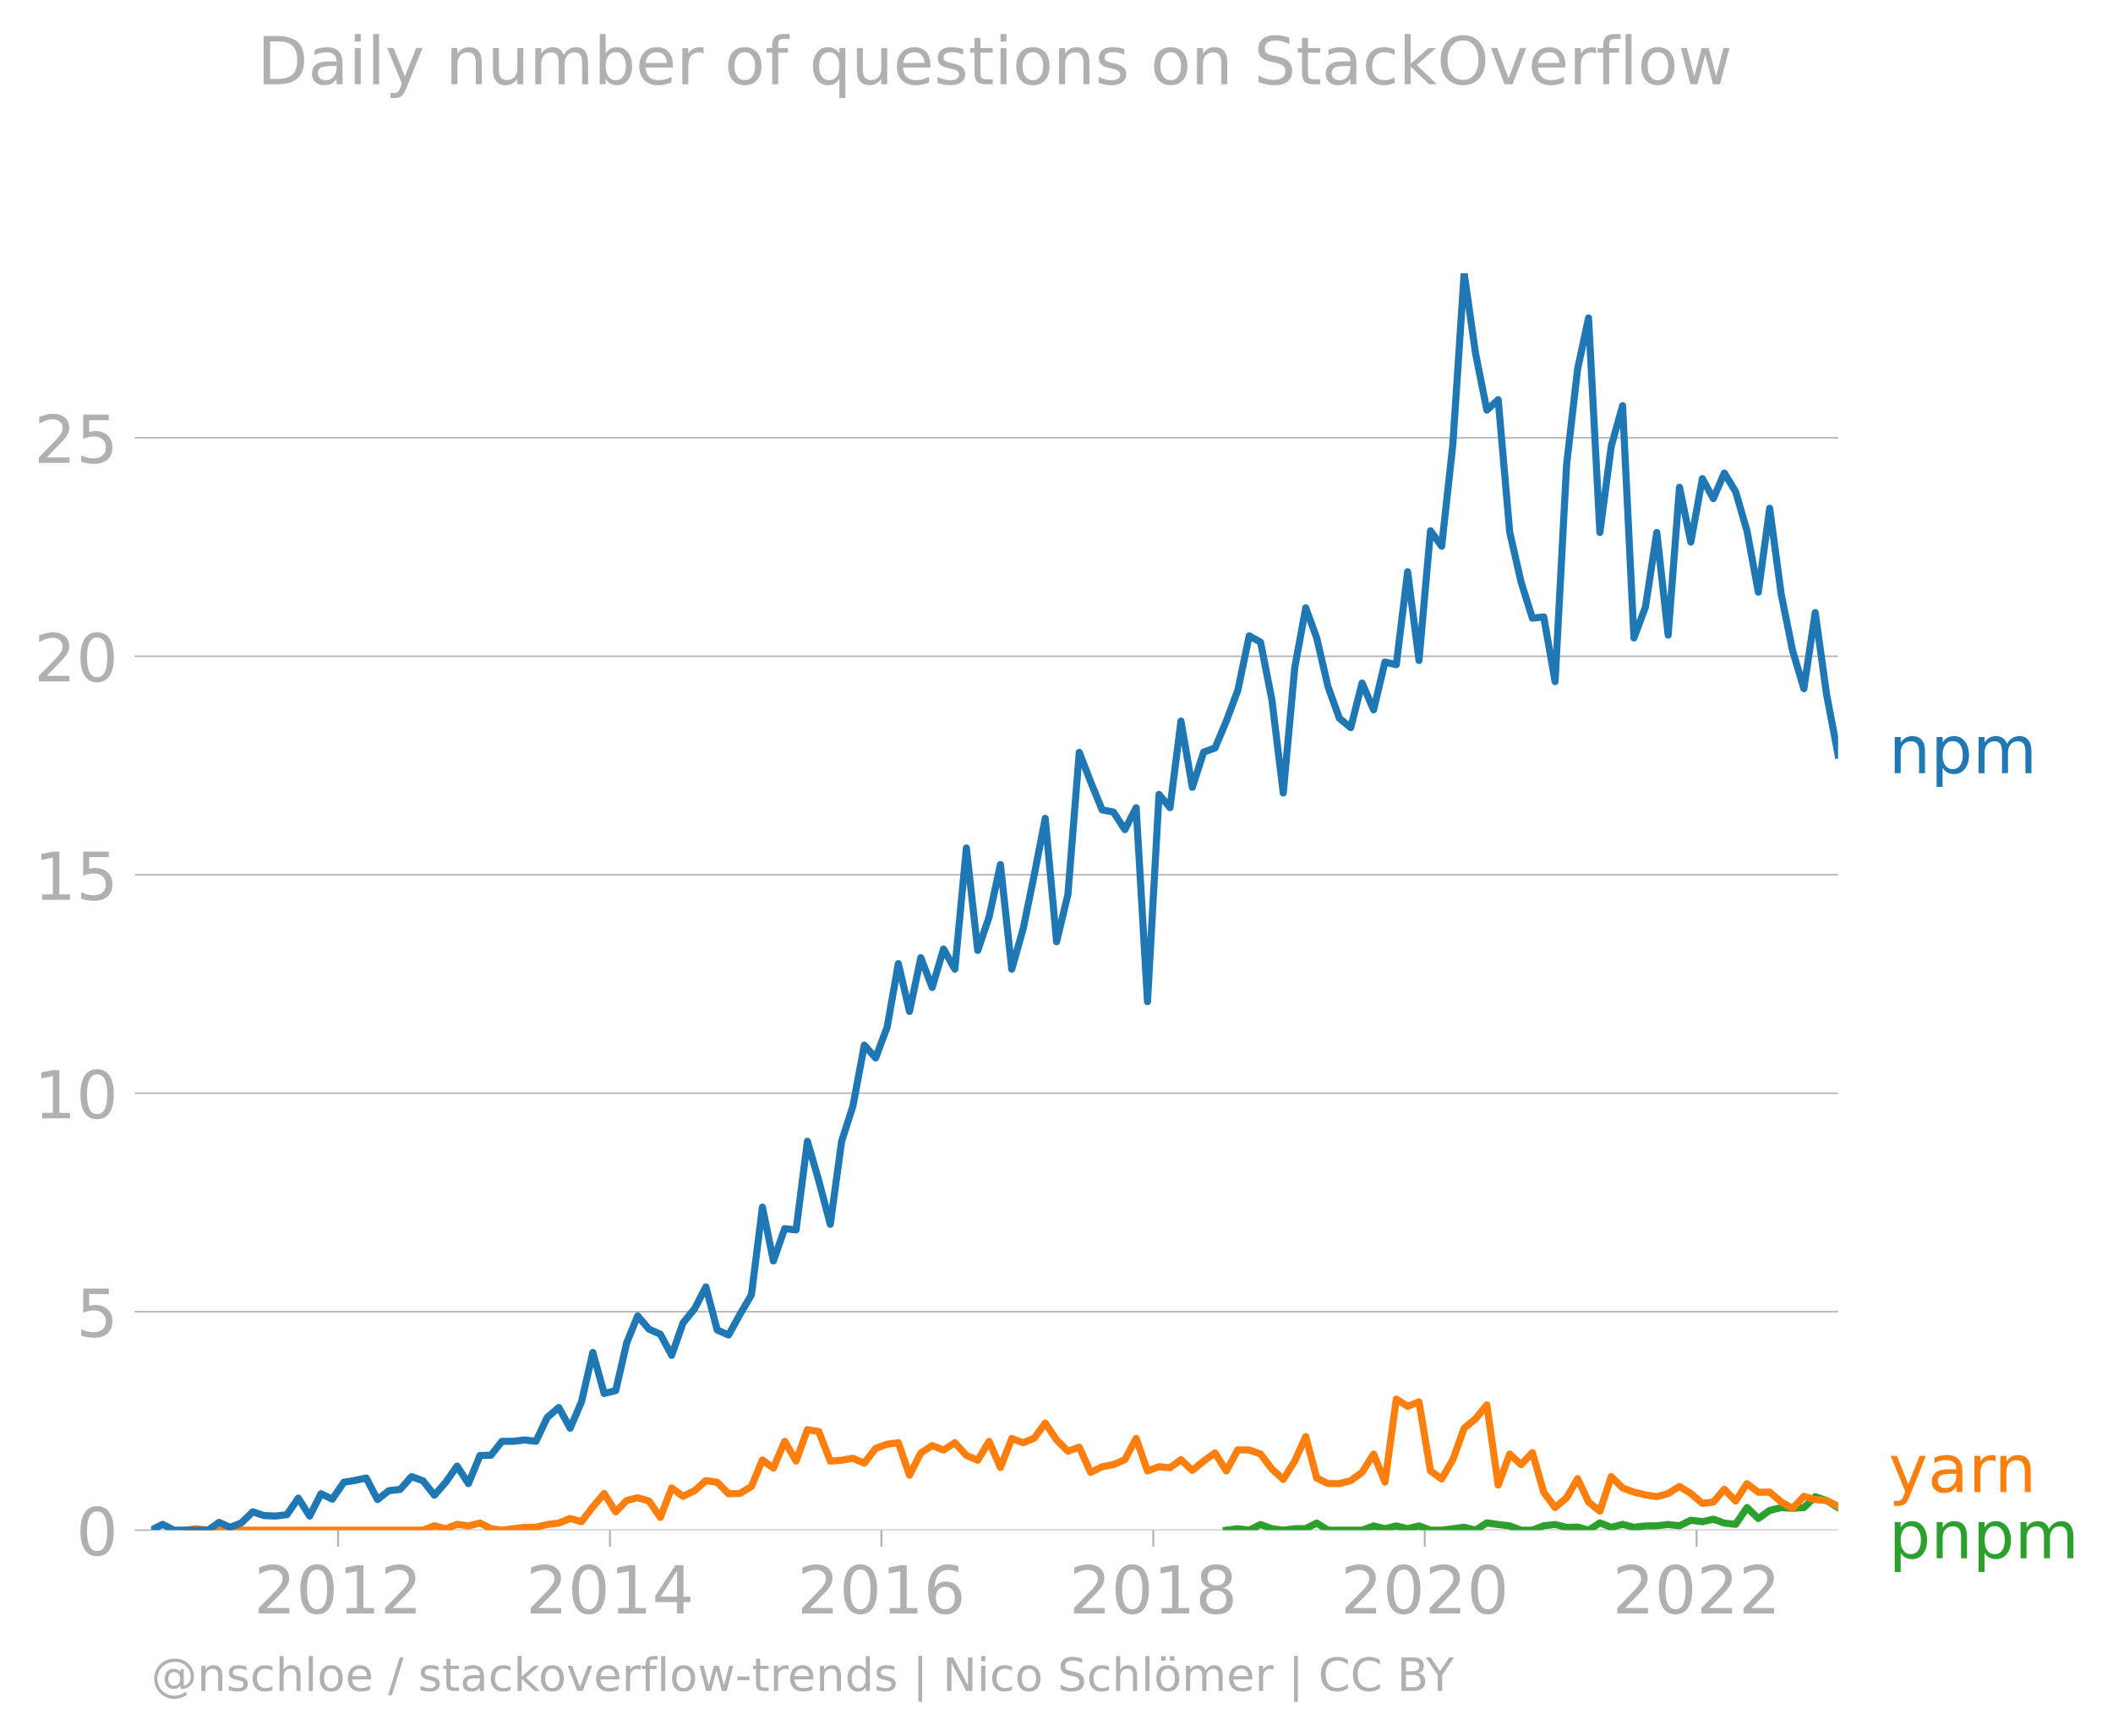
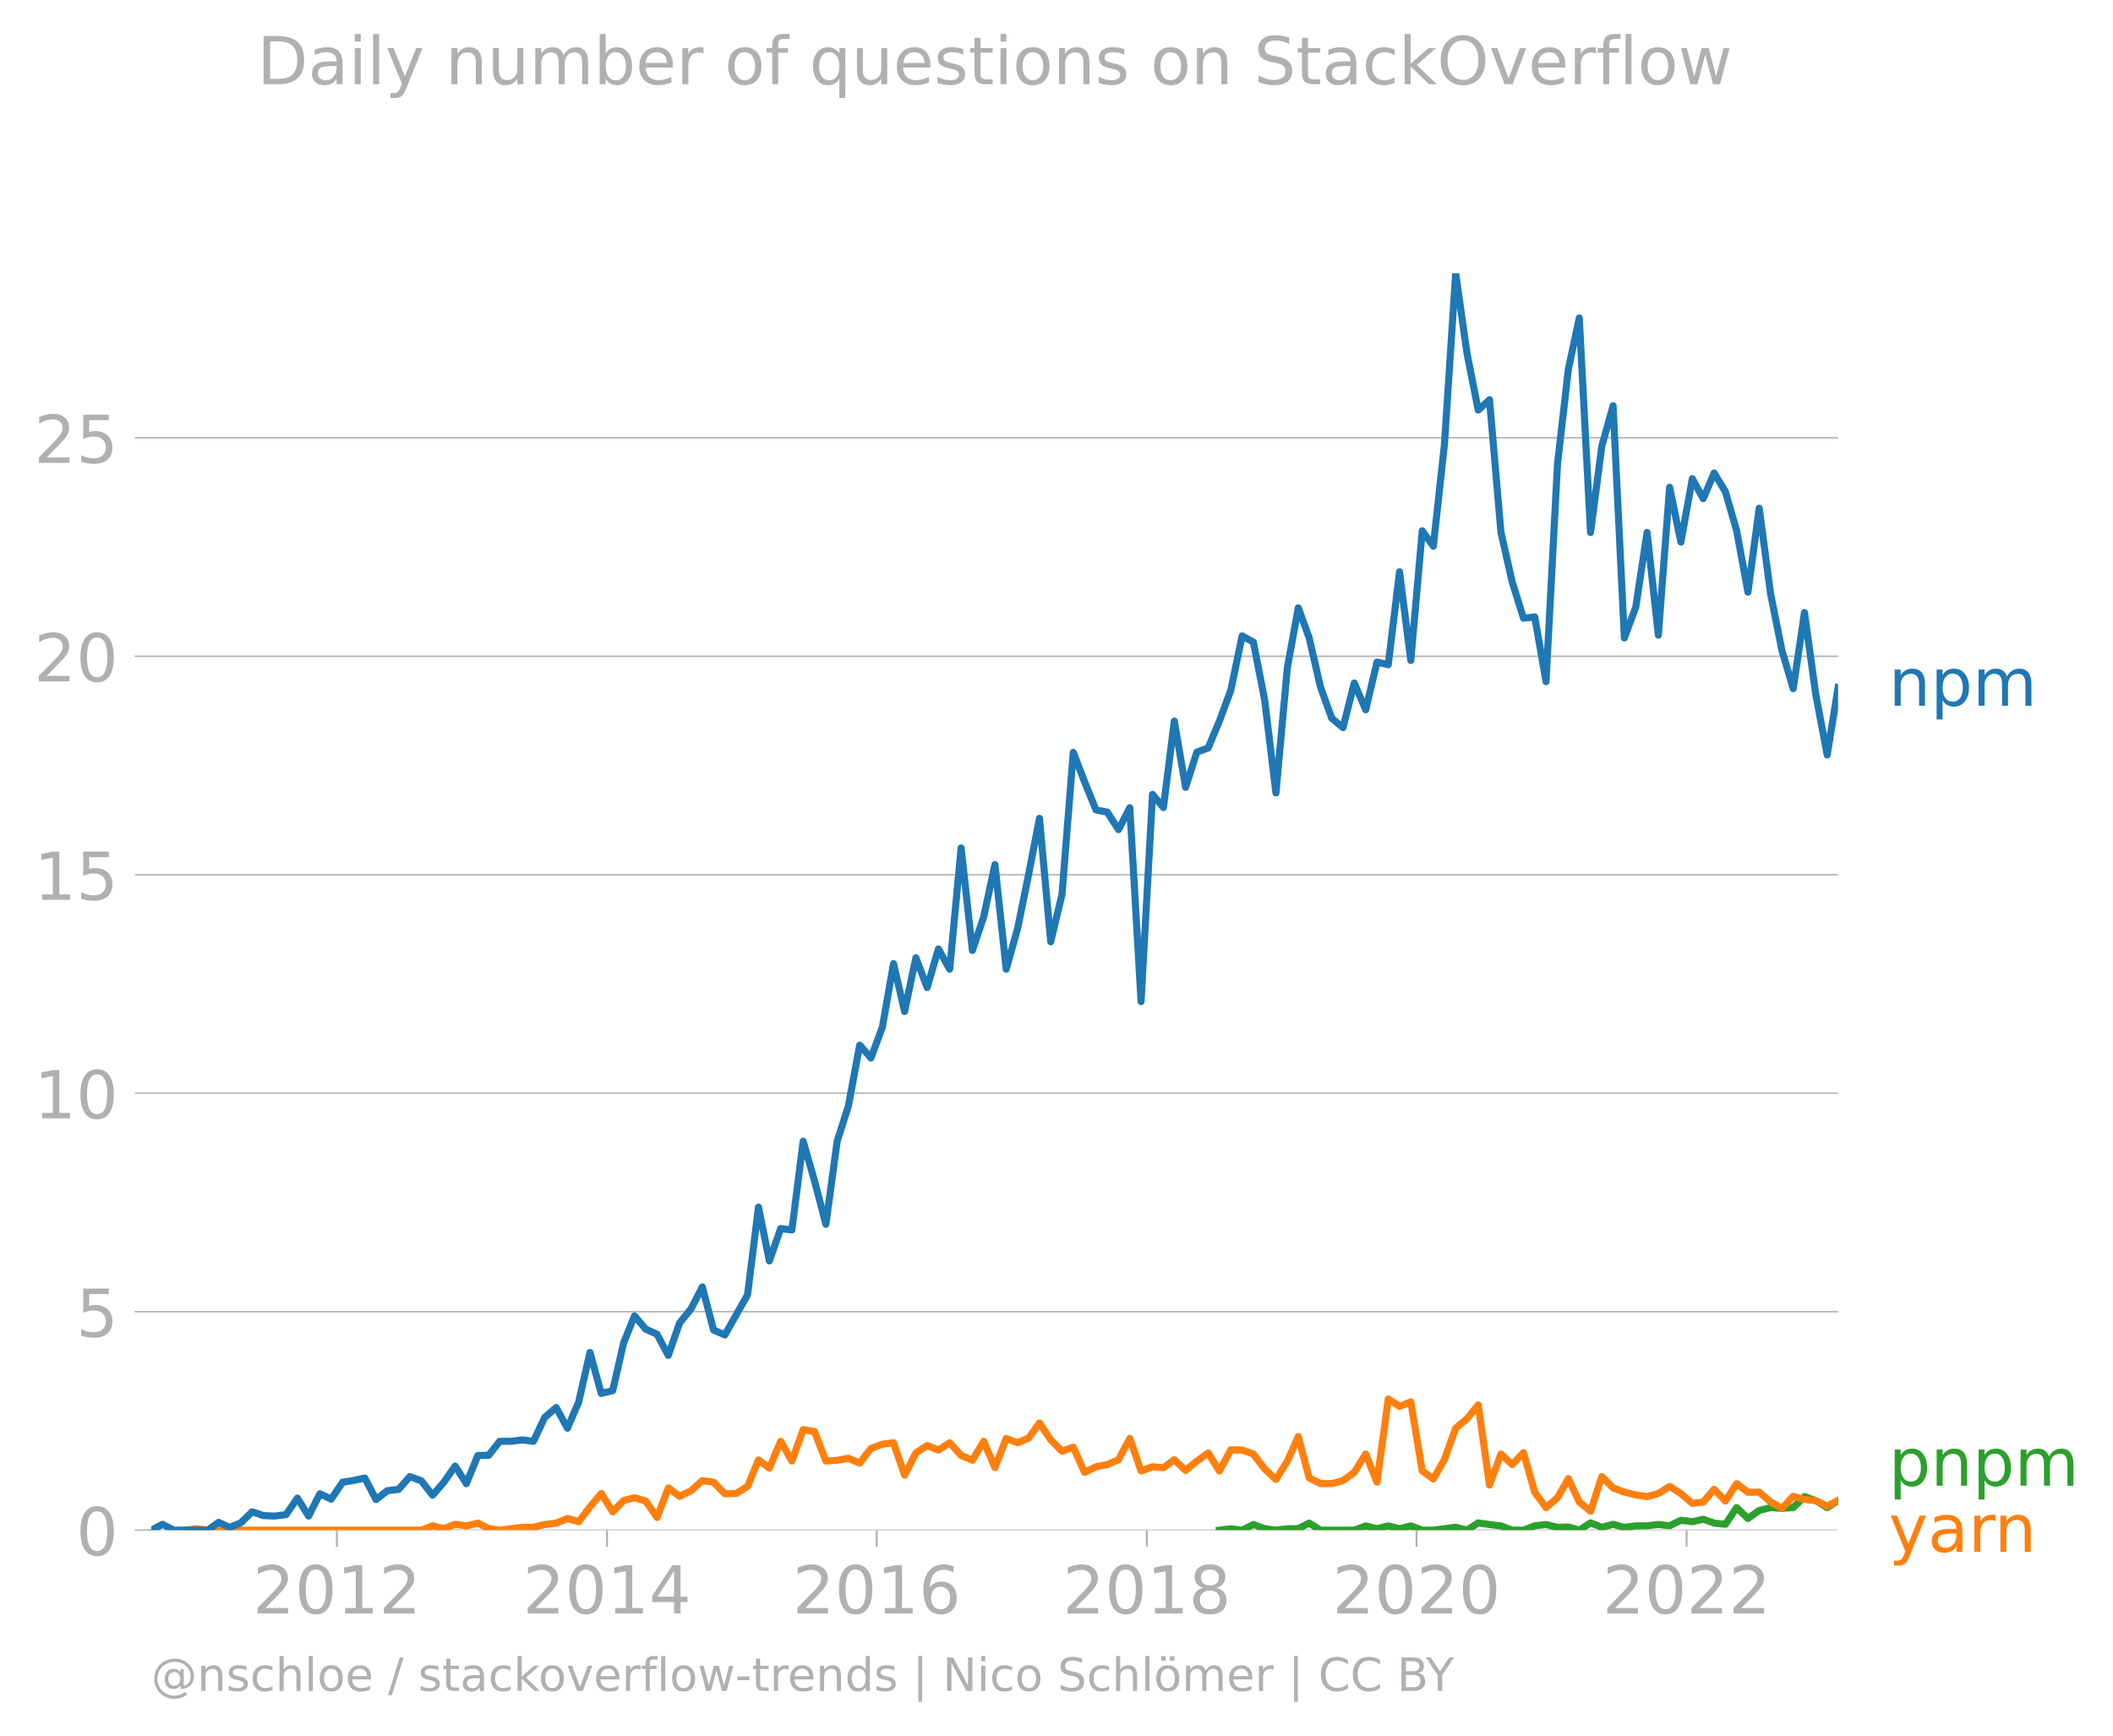
<svg xmlns="http://www.w3.org/2000/svg" xmlns:xlink="http://www.w3.org/1999/xlink" width="596.445" height="489.969" viewBox="0 0 447.334 367.477">
  <defs>
    <style>*{stroke-linejoin:round;stroke-linecap:butt}</style>
  </defs>
  <g id="figure_1">
    <path id="patch_1" d="M0 367.477h447.334V0H0v367.477z" style="fill:none" />
    <g id="axes_1">
      <path id="patch_2" d="M32.015 323.95h357.12V57.838H32.015V323.95z" style="fill:none" />
      <g id="matplotlib.axis_1">
        <g id="xtick_1">
          <g id="line2d_1">
            <defs>
-               <path id="m0bb8412ef1" d="M0 0v3.5" style="stroke:#b0b0b0;stroke-width:.4" />
-             </defs>
-             <use xlink:href="#m0bb8412ef1" x="71.577" y="323.95" style="fill:#b0b0b0;stroke:#b0b0b0;stroke-width:.4" />
-           </g>
-           <g id="text_1" style="fill:#b0b0b0" transform="matrix(.14 0 0 -.14 53.762 341.588)">
+               <path id="mf9e791451a" d="M0 0v3.5" style="stroke:#b0b0b0;stroke-width:.4" />
+             </defs>
+             <use xlink:href="#mf9e791451a" x="71.321" y="323.95" style="fill:#b0b0b0;stroke:#b0b0b0;stroke-width:.4" />
+           </g>
+           <g id="text_1" style="fill:#b0b0b0" transform="matrix(.14 0 0 -.14 53.506 341.588)">
            <defs>
              <path id="DejaVuSans-32" d="M1228 531h2203V0H469v531q359 372 979 998 621 627 780 809 303 340 423 576 121 236 121 464 0 372-261 606-261 235-680 235-297 0-627-103-329-103-704-313v638q381 153 712 231 332 78 607 78 725 0 1156-363 431-362 431-968 0-288-108-546-107-257-392-607-78-91-497-524-418-433-1181-1211z" transform="scale(.01563)" />
              <path id="DejaVuSans-30" d="M2034 4250q-487 0-733-480-245-479-245-1442 0-959 245-1439 246-480 733-480 491 0 736 480 246 480 246 1439 0 963-246 1442-245 480-736 480zm0 500q785 0 1199-621 414-620 414-1801 0-1178-414-1799Q2819-91 2034-91q-784 0-1198 620-414 621-414 1799 0 1181 414 1801 414 621 1198 621z" transform="scale(.01563)" />
              <path id="DejaVuSans-31" d="M794 531h1031v3560L703 3866v575l1116 225h631V531h1031V0H794v531z" transform="scale(.01563)" />
            </defs>
            <use xlink:href="#DejaVuSans-32" />
            <use xlink:href="#DejaVuSans-30" x="63.623" />
            <use xlink:href="#DejaVuSans-31" x="127.246" />
            <use xlink:href="#DejaVuSans-32" x="190.869" />
          </g>
        </g>
        <g id="xtick_2">
-           <use xlink:href="#m0bb8412ef1" id="line2d_2" x="129.129" y="323.95" style="fill:#b0b0b0;stroke:#b0b0b0;stroke-width:.4" />
-           <g id="text_2" style="fill:#b0b0b0" transform="matrix(.14 0 0 -.14 111.314 341.588)">
+           <use xlink:href="#mf9e791451a" id="line2d_2" x="128.501" y="323.95" style="fill:#b0b0b0;stroke:#b0b0b0;stroke-width:.4" />
+           <g id="text_2" style="fill:#b0b0b0" transform="matrix(.14 0 0 -.14 110.686 341.588)">
            <defs>
              <path id="DejaVuSans-34" d="M2419 4116 825 1625h1594v2491zm-166 550h794V1625h666v-525h-666V0h-628v1100H313v609l1940 2957z" transform="scale(.01563)" />
            </defs>
            <use xlink:href="#DejaVuSans-32" />
            <use xlink:href="#DejaVuSans-30" x="63.623" />
            <use xlink:href="#DejaVuSans-31" x="127.246" />
            <use xlink:href="#DejaVuSans-34" x="190.869" />
          </g>
        </g>
        <g id="xtick_3">
-           <use xlink:href="#m0bb8412ef1" id="line2d_3" x="186.602" y="323.95" style="fill:#b0b0b0;stroke:#b0b0b0;stroke-width:.4" />
-           <g id="text_3" style="fill:#b0b0b0" transform="matrix(.14 0 0 -.14 168.787 341.588)">
+           <use xlink:href="#mf9e791451a" id="line2d_3" x="185.603" y="323.95" style="fill:#b0b0b0;stroke:#b0b0b0;stroke-width:.4" />
+           <g id="text_3" style="fill:#b0b0b0" transform="matrix(.14 0 0 -.14 167.788 341.588)">
            <defs>
              <path id="DejaVuSans-36" d="M2113 2584q-425 0-674-291-248-290-248-796 0-503 248-796 249-292 674-292t673 292q248 293 248 796 0 506-248 796-248 291-673 291zm1253 1979v-575q-238 112-480 171-242 60-480 60-625 0-955-422-329-422-376-1275 184 272 462 417 279 145 613 145 703 0 1111-427 408-426 408-1160 0-719-425-1154Q2819-91 2113-91q-810 0-1238 620-428 621-428 1799 0 1106 525 1764t1409 658q238 0 480-47t505-140z" transform="scale(.01563)" />
            </defs>
            <use xlink:href="#DejaVuSans-32" />
            <use xlink:href="#DejaVuSans-30" x="63.623" />
            <use xlink:href="#DejaVuSans-31" x="127.246" />
            <use xlink:href="#DejaVuSans-36" x="190.869" />
          </g>
        </g>
        <g id="xtick_4">
-           <use xlink:href="#m0bb8412ef1" id="line2d_4" x="244.153" y="323.95" style="fill:#b0b0b0;stroke:#b0b0b0;stroke-width:.4" />
-           <g id="text_4" style="fill:#b0b0b0" transform="matrix(.14 0 0 -.14 226.338 341.588)">
+           <use xlink:href="#mf9e791451a" id="line2d_4" x="242.783" y="323.95" style="fill:#b0b0b0;stroke:#b0b0b0;stroke-width:.4" />
+           <g id="text_4" style="fill:#b0b0b0" transform="matrix(.14 0 0 -.14 224.968 341.588)">
            <defs>
              <path id="DejaVuSans-38" d="M2034 2216q-450 0-708-241-257-241-257-662 0-422 257-663 258-241 708-241t709 242q260 243 260 662 0 421-258 662-257 241-711 241zm-631 268q-406 100-633 378-226 279-226 679 0 559 398 884 399 325 1092 325 697 0 1094-325t397-884q0-400-227-679-226-278-629-378 456-106 710-416 255-309 255-755 0-679-414-1042Q2806-91 2034-91q-771 0-1186 362-414 363-414 1042 0 446 256 755 257 310 713 416zm-231 997q0-362 226-565 227-203 636-203 407 0 636 203 230 203 230 565 0 363-230 566-229 203-636 203-409 0-636-203-226-203-226-566z" transform="scale(.01563)" />
            </defs>
            <use xlink:href="#DejaVuSans-32" />
            <use xlink:href="#DejaVuSans-30" x="63.623" />
            <use xlink:href="#DejaVuSans-31" x="127.246" />
            <use xlink:href="#DejaVuSans-38" x="190.869" />
          </g>
        </g>
        <g id="xtick_5">
-           <use xlink:href="#m0bb8412ef1" id="line2d_5" x="301.626" y="323.95" style="fill:#b0b0b0;stroke:#b0b0b0;stroke-width:.4" />
-           <g id="text_5" style="fill:#b0b0b0" transform="matrix(.14 0 0 -.14 283.811 341.588)">
+           <use xlink:href="#mf9e791451a" id="line2d_5" x="299.884" y="323.95" style="fill:#b0b0b0;stroke:#b0b0b0;stroke-width:.4" />
+           <g id="text_5" style="fill:#b0b0b0" transform="matrix(.14 0 0 -.14 282.07 341.588)">
            <use xlink:href="#DejaVuSans-32" />
            <use xlink:href="#DejaVuSans-30" x="63.623" />
            <use xlink:href="#DejaVuSans-32" x="127.246" />
            <use xlink:href="#DejaVuSans-30" x="190.869" />
          </g>
        </g>
        <g id="xtick_6">
-           <use xlink:href="#m0bb8412ef1" id="line2d_6" x="359.178" y="323.95" style="fill:#b0b0b0;stroke:#b0b0b0;stroke-width:.4" />
-           <g id="text_6" style="fill:#b0b0b0" transform="matrix(.14 0 0 -.14 341.363 341.588)">
+           <use xlink:href="#mf9e791451a" id="line2d_6" x="357.064" y="323.95" style="fill:#b0b0b0;stroke:#b0b0b0;stroke-width:.4" />
+           <g id="text_6" style="fill:#b0b0b0" transform="matrix(.14 0 0 -.14 339.25 341.588)">
            <use xlink:href="#DejaVuSans-32" />
            <use xlink:href="#DejaVuSans-30" x="63.623" />
            <use xlink:href="#DejaVuSans-32" x="127.246" />
            <use xlink:href="#DejaVuSans-32" x="190.869" />
          </g>
        </g>
      </g>
      <g id="matplotlib.axis_2">
        <g id="ytick_1">
-           <path id="line2d_7" d="M32.015 323.95h357.12" clip-path="url(#p93b4a90c04)" style="fill:none;stroke:#b0b0b0;stroke-width:.3;stroke-linecap:square" />
+           <path id="line2d_7" d="M32.015 323.95h357.12" clip-path="url(#p0f9049ebcd)" style="fill:none;stroke:#b0b0b0;stroke-width:.3;stroke-linecap:square" />
          <g id="line2d_8">
            <defs>
-               <path id="m847f49d6a7" d="M0 0h-3.5" style="stroke:#b0b0b0;stroke-width:.3" />
-             </defs>
-             <use xlink:href="#m847f49d6a7" x="32.015" y="323.95" style="fill:#b0b0b0;stroke:#b0b0b0;stroke-width:.3" />
+               <path id="m689214aea6" d="M0 0h-3.5" style="stroke:#b0b0b0;stroke-width:.3" />
+             </defs>
+             <use xlink:href="#m689214aea6" x="32.015" y="323.95" style="fill:#b0b0b0;stroke:#b0b0b0;stroke-width:.3" />
          </g>
          <use xlink:href="#DejaVuSans-30" id="text_7" style="fill:#b0b0b0" transform="matrix(.14 0 0 -.14 16.108 329.269)" />
        </g>
        <g id="ytick_2">
-           <path id="line2d_9" d="M32.015 277.696h357.12" clip-path="url(#p93b4a90c04)" style="fill:none;stroke:#b0b0b0;stroke-width:.3;stroke-linecap:square" />
-           <use xlink:href="#m847f49d6a7" id="line2d_10" x="32.015" y="277.696" style="fill:#b0b0b0;stroke:#b0b0b0;stroke-width:.3" />
+           <path id="line2d_9" d="M32.015 277.696h357.12" clip-path="url(#p0f9049ebcd)" style="fill:none;stroke:#b0b0b0;stroke-width:.3;stroke-linecap:square" />
+           <use xlink:href="#m689214aea6" id="line2d_10" x="32.015" y="277.696" style="fill:#b0b0b0;stroke:#b0b0b0;stroke-width:.3" />
          <g id="text_8" style="fill:#b0b0b0" transform="matrix(.14 0 0 -.14 16.108 283.015)">
            <defs>
              <path id="DejaVuSans-35" d="M691 4666h2478v-532H1269V2991q137 47 274 70 138 23 276 23 781 0 1237-428 457-428 457-1159 0-753-469-1171Q2575-91 1722-91q-294 0-599 50Q819 9 494 109v635q281-153 581-228t634-75q541 0 856 284 316 284 316 772 0 487-316 771-315 285-856 285-253 0-505-56-251-56-513-175v2344z" transform="scale(.01563)" />
            </defs>
            <use xlink:href="#DejaVuSans-35" />
          </g>
        </g>
        <g id="ytick_3">
-           <path id="line2d_11" d="M32.015 231.443h357.12" clip-path="url(#p93b4a90c04)" style="fill:none;stroke:#b0b0b0;stroke-width:.3;stroke-linecap:square" />
-           <use xlink:href="#m847f49d6a7" id="line2d_12" x="32.015" y="231.443" style="fill:#b0b0b0;stroke:#b0b0b0;stroke-width:.3" />
+           <path id="line2d_11" d="M32.015 231.443h357.12" clip-path="url(#p0f9049ebcd)" style="fill:none;stroke:#b0b0b0;stroke-width:.3;stroke-linecap:square" />
+           <use xlink:href="#m689214aea6" id="line2d_12" x="32.015" y="231.443" style="fill:#b0b0b0;stroke:#b0b0b0;stroke-width:.3" />
          <g id="text_9" style="fill:#b0b0b0" transform="matrix(.14 0 0 -.14 7.2 236.762)">
            <use xlink:href="#DejaVuSans-31" />
            <use xlink:href="#DejaVuSans-30" x="63.623" />
          </g>
        </g>
        <g id="ytick_4">
-           <path id="line2d_13" d="M32.015 185.19h357.12" clip-path="url(#p93b4a90c04)" style="fill:none;stroke:#b0b0b0;stroke-width:.3;stroke-linecap:square" />
-           <use xlink:href="#m847f49d6a7" id="line2d_14" x="32.015" y="185.189" style="fill:#b0b0b0;stroke:#b0b0b0;stroke-width:.3" />
+           <path id="line2d_13" d="M32.015 185.19h357.12" clip-path="url(#p0f9049ebcd)" style="fill:none;stroke:#b0b0b0;stroke-width:.3;stroke-linecap:square" />
+           <use xlink:href="#m689214aea6" id="line2d_14" x="32.015" y="185.189" style="fill:#b0b0b0;stroke:#b0b0b0;stroke-width:.3" />
          <g id="text_10" style="fill:#b0b0b0" transform="matrix(.14 0 0 -.14 7.2 190.508)">
            <use xlink:href="#DejaVuSans-31" />
            <use xlink:href="#DejaVuSans-35" x="63.623" />
          </g>
        </g>
        <g id="ytick_5">
-           <path id="line2d_15" d="M32.015 138.936h357.12" clip-path="url(#p93b4a90c04)" style="fill:none;stroke:#b0b0b0;stroke-width:.3;stroke-linecap:square" />
-           <use xlink:href="#m847f49d6a7" id="line2d_16" x="32.015" y="138.936" style="fill:#b0b0b0;stroke:#b0b0b0;stroke-width:.3" />
+           <path id="line2d_15" d="M32.015 138.936h357.12" clip-path="url(#p0f9049ebcd)" style="fill:none;stroke:#b0b0b0;stroke-width:.3;stroke-linecap:square" />
+           <use xlink:href="#m689214aea6" id="line2d_16" x="32.015" y="138.936" style="fill:#b0b0b0;stroke:#b0b0b0;stroke-width:.3" />
          <g id="text_11" style="fill:#b0b0b0" transform="matrix(.14 0 0 -.14 7.2 144.255)">
            <use xlink:href="#DejaVuSans-32" />
            <use xlink:href="#DejaVuSans-30" x="63.623" />
          </g>
        </g>
        <g id="ytick_6">
-           <path id="line2d_17" d="M32.015 92.682h357.12" clip-path="url(#p93b4a90c04)" style="fill:none;stroke:#b0b0b0;stroke-width:.3;stroke-linecap:square" />
-           <use xlink:href="#m847f49d6a7" id="line2d_18" x="32.015" y="92.682" style="fill:#b0b0b0;stroke:#b0b0b0;stroke-width:.3" />
+           <path id="line2d_17" d="M32.015 92.682h357.12" clip-path="url(#p0f9049ebcd)" style="fill:none;stroke:#b0b0b0;stroke-width:.3;stroke-linecap:square" />
+           <use xlink:href="#m689214aea6" id="line2d_18" x="32.015" y="92.682" style="fill:#b0b0b0;stroke:#b0b0b0;stroke-width:.3" />
          <g id="text_12" style="fill:#b0b0b0" transform="matrix(.14 0 0 -.14 7.2 98.001)">
            <use xlink:href="#DejaVuSans-32" />
            <use xlink:href="#DejaVuSans-35" x="63.623" />
          </g>
        </g>
      </g>
-       <path id="line2d_19" d="m259.624 323.95 2.44-.299 2.402.299 2.401-1.194 2.401.885 2.402.309 2.44-.299 2.323-.032 2.322-1.161 2.402 1.492H288.36l2.441-.895 2.401.586 2.402-.586 2.4.586 2.402-.586 2.44.895h2.363l2.362-.299 2.4-.318 2.402.617 2.401-1.542 2.402.348 2.44.299 2.402.895h2.4l2.402-.925 2.401-.269 2.441.597 2.323-.064 2.322.66 2.401-1.541 2.402.945 2.4-.637 2.402.637 2.44-.298 2.402-.03 2.401-.269 2.402.269 2.4-1.164 2.441.298 2.323-.522 2.323.82 2.4.26 2.402-3.542 2.401 2.308 2.402-1.71 2.44-.598 2.402.15 2.4-.15 2.402-2.317 2.401.825 2.441 1.492" clip-path="url(#p93b4a90c04)" style="fill:none;stroke:#2ca02c;stroke-width:1.5;stroke-linecap:square" />
-       <path id="line2d_20" d="m39.219 323.95 2.401-.299 2.44.299h45.507l2.401-.925 2.401.626 2.402-.935 2.4.339 2.441-.597 2.323 1.161 2.323.33 4.802-.596 2.401-.02 2.402-.577 2.44-.298 2.402-.975 2.4.676 2.402-3.143 2.401-2.825 2.441 3.88 2.323-2.398 2.322-.587 2.401.697 2.402 3.481 2.4-6.257 2.402 1.781 2.44-1.194 2.402-2.128 2.401.338 2.402 2.437 2.4-.05 2.441-1.492 2.323-5.616 2.323 1.737 2.4-5.68 2.402 4.188 2.401-6.655 2.402.388 2.44 6.267 2.402-.18 2.4-.417 2.402 1.034 2.401-3.123 2.441-.895 2.362-.299 2.362 6.864 2.401-4.705 2.401-1.562 2.402.945 2.4-1.542 2.442 2.686 2.4 1.015 2.402-3.999 2.401 5.54 2.402-6.137 2.44.895 2.323-.99 2.322-3.187 2.402 3.56 2.4 2.408 2.402-.866 2.401 5.342 2.441-1.194 2.401-.447 2.402-1.045 2.4-4.506 2.402 6.894 2.44-.896 2.323.214 2.323-1.706 2.401 2.278 2.401-1.98 2.402-1.72 2.4 3.81 2.442-4.477 2.4.05 2.402.846 2.401 3.163 2.402 2.208 2.44-3.88 2.323-5.2 2.322 8.782 2.402 1.173 2.4.02 2.402-.636 2.401-1.751 2.441-3.88 2.401 5.939 2.402-17.576 2.4 1.541 2.402-.944 2.44 14.622 2.363 1.687 2.362-4.075 2.4-6.664 2.402-1.99 2.401-2.944 2.402 16.97 2.44-6.565 2.402 2.238 2.4-2.537 2.402 8.396 2.401 3.242 2.441-2.089 2.323-4.039 2.322 4.935 2.401 1.96 2.402-7.332 2.4 2.397 2.402.886 2.44.597 2.402.368 2.401-.667 2.402-1.492 2.4 1.492 2.441 2.089 2.323-.277 2.323-2.707 2.4 2.487 2.402-3.68 2.401 1.83 2.402-.04 2.44 2.089 2.402 1.342 2.4-2.536 2.402.686 2.401.21 2.441 1.193h0" clip-path="url(#p93b4a90c04)" style="fill:none;stroke:#ff7f0e;stroke-width:1.5;stroke-linecap:square" />
-       <path id="line2d_21" d="m32.015 323.95 2.401-1.234 2.402 1.234h7.243l2.322-1.652 2.323 1.055 2.401-.945 2.401-2.338 2.402.796 2.4.1 2.442-.299 2.4-3.501 2.402 3.8 2.401-4.725 2.402 1.144 2.44-3.581 2.362-.38 2.362-.515 2.401 4.565 2.402-1.88 2.4-.278 2.402-2.706 2.44.895 2.402 3.044 2.401-2.745 2.402-3.422 2.4 3.72 2.441-5.968 2.323-.043 2.323-2.941 2.4-.01 2.402-.288 2.401.288 2.402-5.063 2.44-2.089 2.402 4.377 2.4-5.57 2.402-10.465 2.401 8.674 2.441-.597 2.323-10.103 2.322-5.712 2.401 2.805 2.402 1.074 2.4 4.476 2.402-6.863 2.44-2.985 2.402-4.645 2.401 9.122 2.402 1.054 2.4-4.337 2.441-4.178 2.323-18.554 2.323 11.393 2.4-6.834 2.402.269 2.401-18.77 2.402 8.325 2.44 9.25 2.402-17.575 2.4-7.49 2.402-12.862 2.401 2.715 2.441-6.565 2.362-13.407 2.362 10.125 2.401-11.37 2.401 6.297 2.402-8.147 2.4 4.268 2.442-25.664 2.4 21.705 2.402-7.082 2.401-11.111 2.402 22.152 2.44-8.654 2.323-11.34 2.322-11.936 2.402 26.12 2.4-10.006 2.402-30.08 2.401 6.207 2.441 5.968 2.401.468 2.402 3.71 2.4-4.635 2.402 41.041 2.44-43.866 2.323 2.803 2.323-18.32 2.401 14.025 2.401-7.46 2.402-.866 2.4-5.7 2.442-6.564 2.4-11.48 2.402 1.334 2.401 12.234 2.402 19.695 2.44-26.558 2.323-12.63 2.322 6.363 2.402 10.355 2.4 6.655 2.402 1.98 2.401-9.44 2.441 5.67 2.401-10.107 2.402.557 2.4-19.675 2.402 18.78 2.44-27.454 2.363 3.272 2.362-21.475 2.4-36.336 2.402 16.94 2.401 12.045 2.402-2.198 2.44 28.05 2.402 10.534 2.4 7.67 2.402-.269 2.401 13.697 2.441-45.955 2.323-20.207 2.322-10.828 2.401 45.408 2.402-18.252 2.4-8.575 2.402 49.158 2.44-6.565 2.402-15.766 2.401 21.735 2.402-31.294 2.4 11.598 2.441-13.428 2.323 4.231 2.323-5.425 2.4 3.95 2.402 8.285 2.401 12.991 2.402-17.765 2.44 18.203 2.402 11.896 2.4 8.097 2.402-16.114 2.401 17.308 2.441 12.831h0" clip-path="url(#p93b4a90c04)" style="fill:none;stroke:#1f77b4;stroke-width:1.5;stroke-linecap:square" />
-       <g id="text_13" style="fill:#1f77b4" transform="matrix(.14 0 0 -.14 399.849 163.687)">
+       <path id="line2d_19" d="m258.153 323.95 2.425-.299 2.386.299 2.386-1.194 2.385.885 2.386.309 2.425-.299 2.307-.032 2.308-1.161 2.386 1.492h7.157l2.425-.895 2.386.586 2.385-.586 2.386.586 2.386-.586 2.425.895h2.346l2.347-.299 2.386-.318 2.386.617 2.385-1.542 2.386.348 2.425.299 2.386.895h2.385l2.386-.925 2.386-.269 2.425.597 2.307-.064 2.308.66 2.386-1.541 2.385.945 2.386-.637 2.386.637 2.425-.298 2.386-.03 2.385-.269 2.386.269 2.386-1.164 2.425.298 2.307-.522 2.308.82 2.385.26 2.386-3.542 2.386 2.308 2.386-1.71 2.425-.598 2.385.15 2.386-.15 2.386-2.317 2.386.825 2.424 1.492 2.308-1.502" clip-path="url(#p0f9049ebcd)" style="fill:none;stroke:#2ca02c;stroke-width:1.5;stroke-linecap:square" />
+       <path id="line2d_20" d="m39.172 323.95 2.386-.299 2.425.299h45.212l2.386-.925 2.385.626 2.386-.935 2.386.339 2.425-.597 2.307 1.161 2.308.33 4.771-.596 2.386-.02 2.386-.577 2.425-.298 2.385-.975 2.386.676 2.386-3.143 2.386-2.825 2.425 3.88 2.307-2.398 2.308-.587 2.385.697 2.386 3.481 2.386-6.257 2.386 1.781 2.425-1.194 2.385-2.128 2.386.338 2.386 2.437 2.386-.05 2.424-1.492 2.308-5.616 2.307 1.737 2.386-5.68 2.386 4.188 2.386-6.655 2.385.388 2.425 6.267 2.386-.18 2.386-.417 2.386 1.034 2.385-3.123 2.425-.895 2.347-.299 2.347 6.864 2.385-4.705 2.386-1.562 2.386.945 2.386-1.542 2.424 2.686 2.386 1.015 2.386-3.999 2.386 5.54 2.385-6.137 2.425.895 2.308-.99 2.307-3.187 2.386 3.56 2.386 2.408 2.386-.866 2.385 5.342 2.425-1.194 2.386-.447 2.386-1.045 2.385-4.506 2.386 6.894 2.425-.896 2.308.214 2.307-1.706 2.386 2.278 2.386-1.98 2.385-1.72 2.386 3.81 2.425-4.477 2.386.05 2.386.846 2.385 3.163 2.386 2.208 2.425-3.88 2.307-5.2 2.308 8.782 2.386 1.173 2.386.02 2.385-.636 2.386-1.751 2.425-3.88 2.386 5.939 2.385-17.576 2.386 1.541 2.386-.944 2.425 14.622 2.346 1.687 2.347-4.075 2.386-6.664 2.386-1.99 2.385-2.944 2.386 16.97 2.425-6.565 2.386 2.238 2.385-2.537 2.386 8.396 2.386 3.242 2.425-2.089 2.307-4.039 2.308 4.935 2.386 1.96 2.385-7.332 2.386 2.397 2.386.886 2.425.597 2.386.368 2.385-.667 2.386-1.492 2.386 1.492 2.425 2.089 2.307-.277 2.308-2.707 2.385 2.487 2.386-3.68 2.386 1.83 2.386-.04 2.425 2.089 2.385 1.342 2.386-2.536 2.386.686 2.386.21 2.424 1.193 2.308-1.204h0" clip-path="url(#p0f9049ebcd)" style="fill:none;stroke:#ff7f0e;stroke-width:1.5;stroke-linecap:square" />
+       <path id="line2d_21" d="m32.015 323.95 2.386-1.234 2.386 1.234h7.196l2.307-1.652 2.308 1.055 2.386-.945 2.385-2.338 2.386.796 2.386.1 2.425-.299 2.386-3.501 2.385 3.8 2.386-4.725 2.386 1.144 2.425-3.581 2.346-.38 2.347-.515 2.386 4.565 2.386-1.88 2.385-.278 2.386-2.706 2.425.895 2.386 3.044 2.385-2.745 2.386-3.422 2.386 3.72 2.425-5.968 2.307-.043 2.308-2.941 2.386-.01 2.385-.288 2.386.288 2.386-5.063 2.425-2.089 2.385 4.377 2.386-5.57 2.386-10.465 2.386 8.674 2.425-.597 2.307-10.103 2.308-5.712 2.385 2.805 2.386 1.074 2.386 4.476 2.386-6.863 2.425-2.985 2.385-4.645 2.386 9.122 2.386 1.054 4.81-8.515 2.308-18.554 2.307 11.393 2.386-6.834 2.386.269 2.386-18.77 2.385 8.325 2.425 9.25 2.386-17.575 2.386-7.49 2.386-12.862 2.385 2.715 2.425-6.565 2.347-13.407 2.347 10.125 2.385-11.37 2.386 6.297 2.386-8.147 2.386 4.268 2.424-25.664 2.386 21.705 2.386-7.082 2.386-11.111 2.385 22.152 2.425-8.654 2.308-11.34 2.307-11.936 2.386 26.12 2.386-10.006 2.386-30.08 2.385 6.207 2.425 5.968 2.386.468 2.386 3.71 2.385-4.635 2.386 41.041 2.425-43.866 2.308 2.803 2.307-18.32 2.386 14.025 2.386-7.46 2.385-.866 2.386-5.7 2.425-6.564 2.386-11.48 2.386 1.334 2.385 12.234 2.386 19.695 2.425-26.558 2.307-12.63 2.308 6.363 2.386 10.355 2.386 6.655 2.385 1.98 2.386-9.44 2.425 5.67 2.386-10.107 2.385.557 2.386-19.675 2.386 18.78 2.425-27.454 2.346 3.272 2.347-21.475 2.386-36.336 2.386 16.94 2.385 12.045 2.386-2.198 2.425 28.05 2.386 10.534 2.385 7.67 2.386-.269 2.386 13.697 2.425-45.955 2.307-20.207 2.308-10.828 2.386 45.408 2.385-18.252 2.386-8.575 2.386 49.158 2.425-6.565 2.386-15.766 2.385 21.735 2.386-31.294 2.386 11.598 2.425-13.428 2.307 4.231 2.308-5.425 2.385 3.95 2.386 8.285 2.386 12.991 2.386-17.765 2.425 18.203 2.385 11.896 2.386 8.097 2.386-16.114 2.386 17.308 2.424 12.831 2.308-14.28h0" clip-path="url(#p0f9049ebcd)" style="fill:none;stroke:#1f77b4;stroke-width:1.5;stroke-linecap:square" />
+       <g id="text_13" style="fill:#1f77b4" transform="matrix(.14 0 0 -.14 399.849 149.406)">
        <defs>
          <path id="DejaVuSans-6e" d="M3513 2113V0h-575v2094q0 497-194 743-194 247-581 247-466 0-735-297-269-296-269-809V0H581v3500h578v-544q207 316 486 472 280 156 646 156 603 0 912-373 310-373 310-1098z" transform="scale(.01563)" />
          <path id="DejaVuSans-70" d="M1159 525v-1856H581v4831h578v-531q182 312 458 463 277 152 661 152 638 0 1036-506 399-506 399-1331T3314 415Q2916-91 2278-91q-384 0-661 152-276 152-458 464zm1957 1222q0 634-261 995t-717 361q-457 0-718-361t-261-995q0-634 261-995t718-361q456 0 717 361t261 995z" transform="scale(.01563)" />
          <path id="DejaVuSans-6d" d="M3328 2828q216 388 516 572t706 184q547 0 844-383 297-382 297-1088V0h-578v2094q0 503-179 746-178 244-543 244-447 0-707-297-259-296-259-809V0h-578v2094q0 506-178 748t-550 242q-441 0-701-298-259-298-259-808V0H581v3500h578v-544q197 322 472 475t653 153q382 0 649-194 267-193 395-562z" transform="scale(.01563)" />
        </defs>
        <use xlink:href="#DejaVuSans-6e" />
        <use xlink:href="#DejaVuSans-70" x="63.379" />
        <use xlink:href="#DejaVuSans-6d" x="126.855" />
      </g>
-       <g id="text_14" style="fill:#ff7f0e" transform="matrix(.14 0 0 -.14 399.849 315.89)">
+       <g id="text_14" style="fill:#ff7f0e" transform="matrix(.14 0 0 -.14 399.849 328.536)">
        <defs>
          <path id="DejaVuSans-79" d="M2059-325q-243-625-475-815-231-191-618-191H506v481h338q237 0 368 113 132 112 291 531l103 262L191 3500h609L1894 763l1094 2737h609L2059-325z" transform="scale(.01563)" />
          <path id="DejaVuSans-61" d="M2194 1759q-697 0-966-159t-269-544q0-306 202-486 202-179 548-179 479 0 768 339t289 901v128h-572zm1147 238V0h-575v531q-197-318-491-470T1556-91q-537 0-855 302-317 302-317 808 0 590 395 890 396 300 1180 300h807v57q0 397-261 614t-733 217q-300 0-585-72-284-72-546-216v532q315 122 612 182 297 61 578 61 760 0 1135-394 375-393 375-1193z" transform="scale(.01563)" />
          <path id="DejaVuSans-72" d="M2631 2963q-97 56-211 82-114 27-251 27-488 0-749-317t-261-911V0H581v3500h578v-544q182 319 472 473 291 155 707 155 59 0 131-8 72-7 159-23l3-590z" transform="scale(.01563)" />
        </defs>
        <use xlink:href="#DejaVuSans-79" />
        <use xlink:href="#DejaVuSans-61" x="59.18" />
        <use xlink:href="#DejaVuSans-72" x="120.459" />
        <use xlink:href="#DejaVuSans-6e" x="159.822" />
      </g>
-       <g id="text_15" style="fill:#2ca02c" transform="matrix(.14 0 0 -.14 399.849 329.89)">
+       <g id="text_15" style="fill:#2ca02c" transform="matrix(.14 0 0 -.14 399.849 314.536)">
        <use xlink:href="#DejaVuSans-70" />
        <use xlink:href="#DejaVuSans-6e" x="63.477" />
        <use xlink:href="#DejaVuSans-70" x="126.855" />
        <use xlink:href="#DejaVuSans-6d" x="190.332" />
      </g>
      <g id="text_16" style="fill:#b0b0b0" transform="matrix(.09716 0 0 -.09716 32.015 357.986)">
        <defs>
          <path id="DejaVuSans-40" d="M2381 1678q0-447 222-702 222-254 610-254 384 0 604 256 221 256 221 700 0 438-225 695-225 258-607 258-378 0-602-256-223-256-223-697zm1703-934q-187-241-429-355t-564-114q-538 0-874 389t-336 1014q0 625 337 1015 338 391 873 391 322 0 565-117 244-117 428-354v409h447V722q457 69 714 417 258 349 258 902 0 334-99 628-98 294-298 544-325 409-792 626t-1017 217q-384 0-738-102-353-101-653-301-490-319-767-836-276-517-276-1120 0-497 179-932 180-434 521-765 328-325 759-495 431-171 922-171 403 0 792 136t714 389l281-347q-390-303-851-464t-936-161q-578 0-1091 205-512 205-912 595Q841 78 631 592q-209 514-209 1105 0 569 212 1084 213 516 607 907 403 396 931 607t1119 211q662 0 1229-272 568-271 952-771 234-307 357-666 124-359 124-744 0-822-497-1297T4084 263v481z" transform="scale(.01563)" />
          <path id="DejaVuSans-73" d="M2834 3397v-544q-243 125-506 187-262 63-544 63-428 0-642-131t-214-394q0-200 153-314t616-217l197-44q612-131 870-370t258-667q0-488-386-773Q2250-91 1575-91q-281 0-586 55T347 128v594q319-166 628-249 309-82 613-82 406 0 624 139 219 139 219 392 0 234-158 359-157 125-692 241l-200 47q-534 112-772 345-237 233-237 639 0 494 350 762 350 269 994 269 318 0 599-47 282-46 519-140z" transform="scale(.01563)" />
          <path id="DejaVuSans-63" d="M3122 3366v-538q-244 135-489 202t-495 67q-560 0-870-355-309-354-309-995t309-996q310-354 870-354 250 0 495 67t489 202V134Q2881 22 2623-34q-257-57-548-57-791 0-1257 497-465 497-465 1341 0 856 470 1346 471 491 1290 491 265 0 518-55 253-54 491-163z" transform="scale(.01563)" />
          <path id="DejaVuSans-68" d="M3513 2113V0h-575v2094q0 497-194 743-194 247-581 247-466 0-735-297-269-296-269-809V0H581v4863h578V2956q207 316 486 472 280 156 646 156 603 0 912-373 310-373 310-1098z" transform="scale(.01563)" />
          <path id="DejaVuSans-6c" d="M603 4863h575V0H603v4863z" transform="scale(.01563)" />
          <path id="DejaVuSans-6f" d="M1959 3097q-462 0-731-361t-269-989q0-628 267-989 268-361 733-361 460 0 728 362 269 363 269 988 0 622-269 986-268 364-728 364zm0 487q750 0 1178-488 429-487 429-1349 0-859-429-1349Q2709-91 1959-91q-753 0-1180 489-426 490-426 1349 0 862 426 1349 427 488 1180 488z" transform="scale(.01563)" />
          <path id="DejaVuSans-65" d="M3597 1894v-281H953q38-594 358-905t892-311q331 0 642 81t618 244V178Q3153 47 2828-22t-659-69q-838 0-1327 487-489 488-489 1320 0 859 464 1363 464 505 1252 505 706 0 1117-455 411-454 411-1235zm-575 169q-6 471-264 752-258 282-683 282-481 0-770-272t-333-766l2050 4z" transform="scale(.01563)" />
          <path id="DejaVuSans-2f" d="M1625 4666h531L531-594H0l1625 5260z" transform="scale(.01563)" />
          <path id="DejaVuSans-74" d="M1172 4494v-994h1184v-447H1172V1153q0-428 117-550t477-122h590V0h-590q-666 0-919 248-253 249-253 905v1900H172v447h422v994h578z" transform="scale(.01563)" />
          <path id="DejaVuSans-6b" d="M581 4863h578V1991l1716 1509h734L1753 1863 3688 0h-750L1159 1709V0H581v4863z" transform="scale(.01563)" />
          <path id="DejaVuSans-76" d="M191 3500h609L1894 563l1094 2937h609L2284 0h-781L191 3500z" transform="scale(.01563)" />
          <path id="DejaVuSans-66" d="M2375 4863v-479h-550q-309 0-430-125-120-125-120-450v-309h947v-447h-947V0H697v3053H147v447h550v244q0 584 272 851 272 268 862 268h544z" transform="scale(.01563)" />
          <path id="DejaVuSans-77" d="M269 3500h575l719-2731 715 2731h678l719-2731 716 2731h575L4050 0h-678l-753 2869L1863 0h-679L269 3500z" transform="scale(.01563)" />
          <path id="DejaVuSans-2d" d="M313 2009h1684v-512H313v512z" transform="scale(.01563)" />
          <path id="DejaVuSans-64" d="M2906 2969v1894h575V0h-575v525q-181-312-458-464-276-152-664-152-634 0-1033 506-398 507-398 1332t398 1331q399 506 1033 506 388 0 664-152 277-151 458-463zM947 1747q0-634 261-995t717-361q456 0 718 361 263 361 263 995t-263 995q-262 361-718 361t-717-361q-261-361-261-995z" transform="scale(.01563)" />
          <path id="DejaVuSans-7c" d="M1344 4891v-6400H813v6400h531z" transform="scale(.01563)" />
          <path id="DejaVuSans-4e" d="M628 4666h850L3547 763v3903h612V0h-850L1241 3903V0H628v4666z" transform="scale(.01563)" />
          <path id="DejaVuSans-69" d="M603 3500h575V0H603v3500zm0 1363h575v-729H603v729z" transform="scale(.01563)" />
          <path id="DejaVuSans-53" d="M3425 4513v-616q-359 172-678 256-319 85-616 85-515 0-795-200t-280-569q0-310 186-468 186-157 705-254l381-78q706-135 1042-474t336-907q0-679-455-1029Q2797-91 1919-91q-331 0-705 75-373 75-773 222v650q384-215 753-325 369-109 725-109 540 0 834 212 294 213 294 607 0 343-211 537t-692 291l-385 75q-706 140-1022 440-315 300-315 835 0 619 436 975t1201 356q329 0 669-60 341-59 697-177z" transform="scale(.01563)" />
          <path id="DejaVuSans-f6" d="M1959 3097q-462 0-731-361t-269-989q0-628 267-989 268-361 733-361 460 0 728 362 269 363 269 988 0 622-269 986-268 364-728 364zm0 487q750 0 1178-488 429-487 429-1349 0-859-429-1349Q2709-91 1959-91q-753 0-1180 489-426 490-426 1349 0 862 426 1349 427 488 1180 488zm295 1266h634v-631h-634v631zm-1222 0h634v-631h-634v631z" transform="scale(.01563)" />
          <path id="DejaVuSans-43" d="M4122 4306v-665q-319 297-680 443-361 147-767 147-800 0-1225-489t-425-1414q0-922 425-1411t1225-489q406 0 767 147t680 444V359q-331-225-702-338-370-112-782-112-1060 0-1670 648-609 649-609 1771 0 1125 609 1773 610 649 1670 649 418 0 788-111 371-111 696-333z" transform="scale(.01563)" />
          <path id="DejaVuSans-42" d="M1259 2228V519h1013q509 0 754 211 246 211 246 645 0 438-246 645-245 208-754 208H1259zm0 1919V2741h935q462 0 688 173 227 174 227 530 0 353-227 528-226 175-688 175h-935zm-631 519h1613q722 0 1112-300 391-300 391-853 0-429-200-682t-588-315q466-100 724-418 258-317 258-792 0-625-425-966Q3088 0 2303 0H628v4666z" transform="scale(.01563)" />
          <path id="DejaVuSans-59" d="M-13 4666h679l1293-1919 1285 1919h678L2272 2222V0h-634v2222L-13 4666z" transform="scale(.01563)" />
        </defs>
        <use xlink:href="#DejaVuSans-40" />
        <use xlink:href="#DejaVuSans-6e" x="100" />
        <use xlink:href="#DejaVuSans-73" x="163.379" />
        <use xlink:href="#DejaVuSans-63" x="215.479" />
        <use xlink:href="#DejaVuSans-68" x="270.459" />
        <use xlink:href="#DejaVuSans-6c" x="333.838" />
        <use xlink:href="#DejaVuSans-6f" x="361.621" />
        <use xlink:href="#DejaVuSans-65" x="422.803" />
        <use xlink:href="#DejaVuSans-20" x="484.326" />
        <use xlink:href="#DejaVuSans-2f" x="516.113" />
        <use xlink:href="#DejaVuSans-20" x="549.805" />
        <use xlink:href="#DejaVuSans-73" x="581.592" />
        <use xlink:href="#DejaVuSans-74" x="633.691" />
        <use xlink:href="#DejaVuSans-61" x="672.9" />
        <use xlink:href="#DejaVuSans-63" x="734.18" />
        <use xlink:href="#DejaVuSans-6b" x="789.16" />
        <use xlink:href="#DejaVuSans-6f" x="843.445" />
        <use xlink:href="#DejaVuSans-76" x="904.627" />
        <use xlink:href="#DejaVuSans-65" x="963.807" />
        <use xlink:href="#DejaVuSans-72" x="1025.33" />
        <use xlink:href="#DejaVuSans-66" x="1066.443" />
        <use xlink:href="#DejaVuSans-6c" x="1101.648" />
        <use xlink:href="#DejaVuSans-6f" x="1129.432" />
        <use xlink:href="#DejaVuSans-77" x="1190.613" />
        <use xlink:href="#DejaVuSans-2d" x="1272.4" />
        <use xlink:href="#DejaVuSans-74" x="1308.484" />
        <use xlink:href="#DejaVuSans-72" x="1347.693" />
        <use xlink:href="#DejaVuSans-65" x="1386.557" />
        <use xlink:href="#DejaVuSans-6e" x="1448.08" />
        <use xlink:href="#DejaVuSans-64" x="1511.459" />
        <use xlink:href="#DejaVuSans-73" x="1574.936" />
        <use xlink:href="#DejaVuSans-20" x="1627.035" />
        <use xlink:href="#DejaVuSans-7c" x="1658.822" />
        <use xlink:href="#DejaVuSans-20" x="1692.514" />
        <use xlink:href="#DejaVuSans-4e" x="1724.301" />
        <use xlink:href="#DejaVuSans-69" x="1799.105" />
        <use xlink:href="#DejaVuSans-63" x="1826.889" />
        <use xlink:href="#DejaVuSans-6f" x="1881.869" />
        <use xlink:href="#DejaVuSans-20" x="1943.051" />
        <use xlink:href="#DejaVuSans-53" x="1974.838" />
        <use xlink:href="#DejaVuSans-63" x="2038.314" />
        <use xlink:href="#DejaVuSans-68" x="2093.295" />
        <use xlink:href="#DejaVuSans-6c" x="2156.674" />
        <use xlink:href="#DejaVuSans-f6" x="2184.457" />
        <use xlink:href="#DejaVuSans-6d" x="2245.639" />
        <use xlink:href="#DejaVuSans-65" x="2343.051" />
        <use xlink:href="#DejaVuSans-72" x="2404.574" />
        <use xlink:href="#DejaVuSans-20" x="2445.688" />
        <use xlink:href="#DejaVuSans-7c" x="2477.475" />
        <use xlink:href="#DejaVuSans-20" x="2511.166" />
        <use xlink:href="#DejaVuSans-43" x="2542.953" />
        <use xlink:href="#DejaVuSans-43" x="2612.777" />
        <use xlink:href="#DejaVuSans-20" x="2682.602" />
        <use xlink:href="#DejaVuSans-42" x="2714.389" />
        <use xlink:href="#DejaVuSans-59" x="2777.492" />
      </g>
      <g id="text_17" style="fill:#b0b0b0" transform="matrix(.14 0 0 -.14 54.43 17.838)">
        <defs>
          <path id="DejaVuSans-44" d="M1259 4147V519h763q966 0 1414 437 448 438 448 1382 0 937-448 1373t-1414 436h-763zm-631 519h1297q1356 0 1990-564 635-564 635-1764 0-1207-638-1773Q3275 0 1925 0H628v4666z" transform="scale(.01563)" />
          <path id="DejaVuSans-75" d="M544 1381v2119h575V1403q0-497 193-746 194-248 582-248 465 0 735 297 271 297 271 810v1984h575V0h-575v538q-209-319-486-474-276-155-642-155-603 0-916 375-312 375-312 1097zm1447 2203z" transform="scale(.01563)" />
          <path id="DejaVuSans-62" d="M3116 1747q0 634-261 995t-717 361q-457 0-718-361t-261-995q0-634 261-995t718-361q456 0 717 361t261 995zM1159 2969q182 312 458 463 277 152 661 152 638 0 1036-506 399-506 399-1331T3314 415Q2916-91 2278-91q-384 0-661 152-276 152-458 464V0H581v4863h578V2969z" transform="scale(.01563)" />
          <path id="DejaVuSans-71" d="M947 1747q0-634 261-995t717-361q456 0 718 361 263 361 263 995t-263 995q-262 361-718 361t-717-361q-261-361-261-995zM2906 525q-181-312-458-464-276-152-664-152-634 0-1033 506-398 507-398 1332t398 1331q399 506 1033 506 388 0 664-152 277-151 458-463v531h575v-4831h-575V525z" transform="scale(.01563)" />
          <path id="DejaVuSans-4f" d="M2522 4238q-688 0-1093-513-404-512-404-1397 0-881 404-1394 405-512 1093-512 687 0 1089 512 402 513 402 1394 0 885-402 1397-402 513-1089 513zm0 512q981 0 1568-658 588-658 588-1764 0-1103-588-1761Q3503-91 2522-91q-984 0-1574 656-589 657-589 1763t589 1764q590 658 1574 658z" transform="scale(.01563)" />
        </defs>
        <use xlink:href="#DejaVuSans-44" />
        <use xlink:href="#DejaVuSans-61" x="77.002" />
        <use xlink:href="#DejaVuSans-69" x="138.281" />
        <use xlink:href="#DejaVuSans-6c" x="166.064" />
        <use xlink:href="#DejaVuSans-79" x="193.848" />
        <use xlink:href="#DejaVuSans-20" x="253.027" />
        <use xlink:href="#DejaVuSans-6e" x="284.814" />
        <use xlink:href="#DejaVuSans-75" x="348.193" />
        <use xlink:href="#DejaVuSans-6d" x="411.572" />
        <use xlink:href="#DejaVuSans-62" x="508.984" />
        <use xlink:href="#DejaVuSans-65" x="572.461" />
        <use xlink:href="#DejaVuSans-72" x="633.984" />
        <use xlink:href="#DejaVuSans-20" x="675.098" />
        <use xlink:href="#DejaVuSans-6f" x="706.885" />
        <use xlink:href="#DejaVuSans-66" x="768.066" />
        <use xlink:href="#DejaVuSans-20" x="803.271" />
        <use xlink:href="#DejaVuSans-71" x="835.059" />
        <use xlink:href="#DejaVuSans-75" x="898.535" />
        <use xlink:href="#DejaVuSans-65" x="961.914" />
        <use xlink:href="#DejaVuSans-73" x="1023.438" />
        <use xlink:href="#DejaVuSans-74" x="1075.537" />
        <use xlink:href="#DejaVuSans-69" x="1114.746" />
        <use xlink:href="#DejaVuSans-6f" x="1142.529" />
        <use xlink:href="#DejaVuSans-6e" x="1203.711" />
        <use xlink:href="#DejaVuSans-73" x="1267.09" />
        <use xlink:href="#DejaVuSans-20" x="1319.189" />
        <use xlink:href="#DejaVuSans-6f" x="1350.977" />
        <use xlink:href="#DejaVuSans-6e" x="1412.158" />
        <use xlink:href="#DejaVuSans-20" x="1475.537" />
        <use xlink:href="#DejaVuSans-53" x="1507.324" />
        <use xlink:href="#DejaVuSans-74" x="1570.801" />
        <use xlink:href="#DejaVuSans-61" x="1610.01" />
        <use xlink:href="#DejaVuSans-63" x="1671.289" />
        <use xlink:href="#DejaVuSans-6b" x="1726.27" />
        <use xlink:href="#DejaVuSans-4f" x="1784.18" />
        <use xlink:href="#DejaVuSans-76" x="1862.891" />
        <use xlink:href="#DejaVuSans-65" x="1922.07" />
        <use xlink:href="#DejaVuSans-72" x="1983.594" />
        <use xlink:href="#DejaVuSans-66" x="2024.707" />
        <use xlink:href="#DejaVuSans-6c" x="2059.912" />
        <use xlink:href="#DejaVuSans-6f" x="2087.695" />
        <use xlink:href="#DejaVuSans-77" x="2148.877" />
      </g>
    </g>
  </g>
  <defs>
-     <clipPath id="p93b4a90c04">
+     <clipPath id="p0f9049ebcd">
      <path d="M32.015 57.838h357.12V323.95H32.015z" />
    </clipPath>
  </defs>
</svg>
